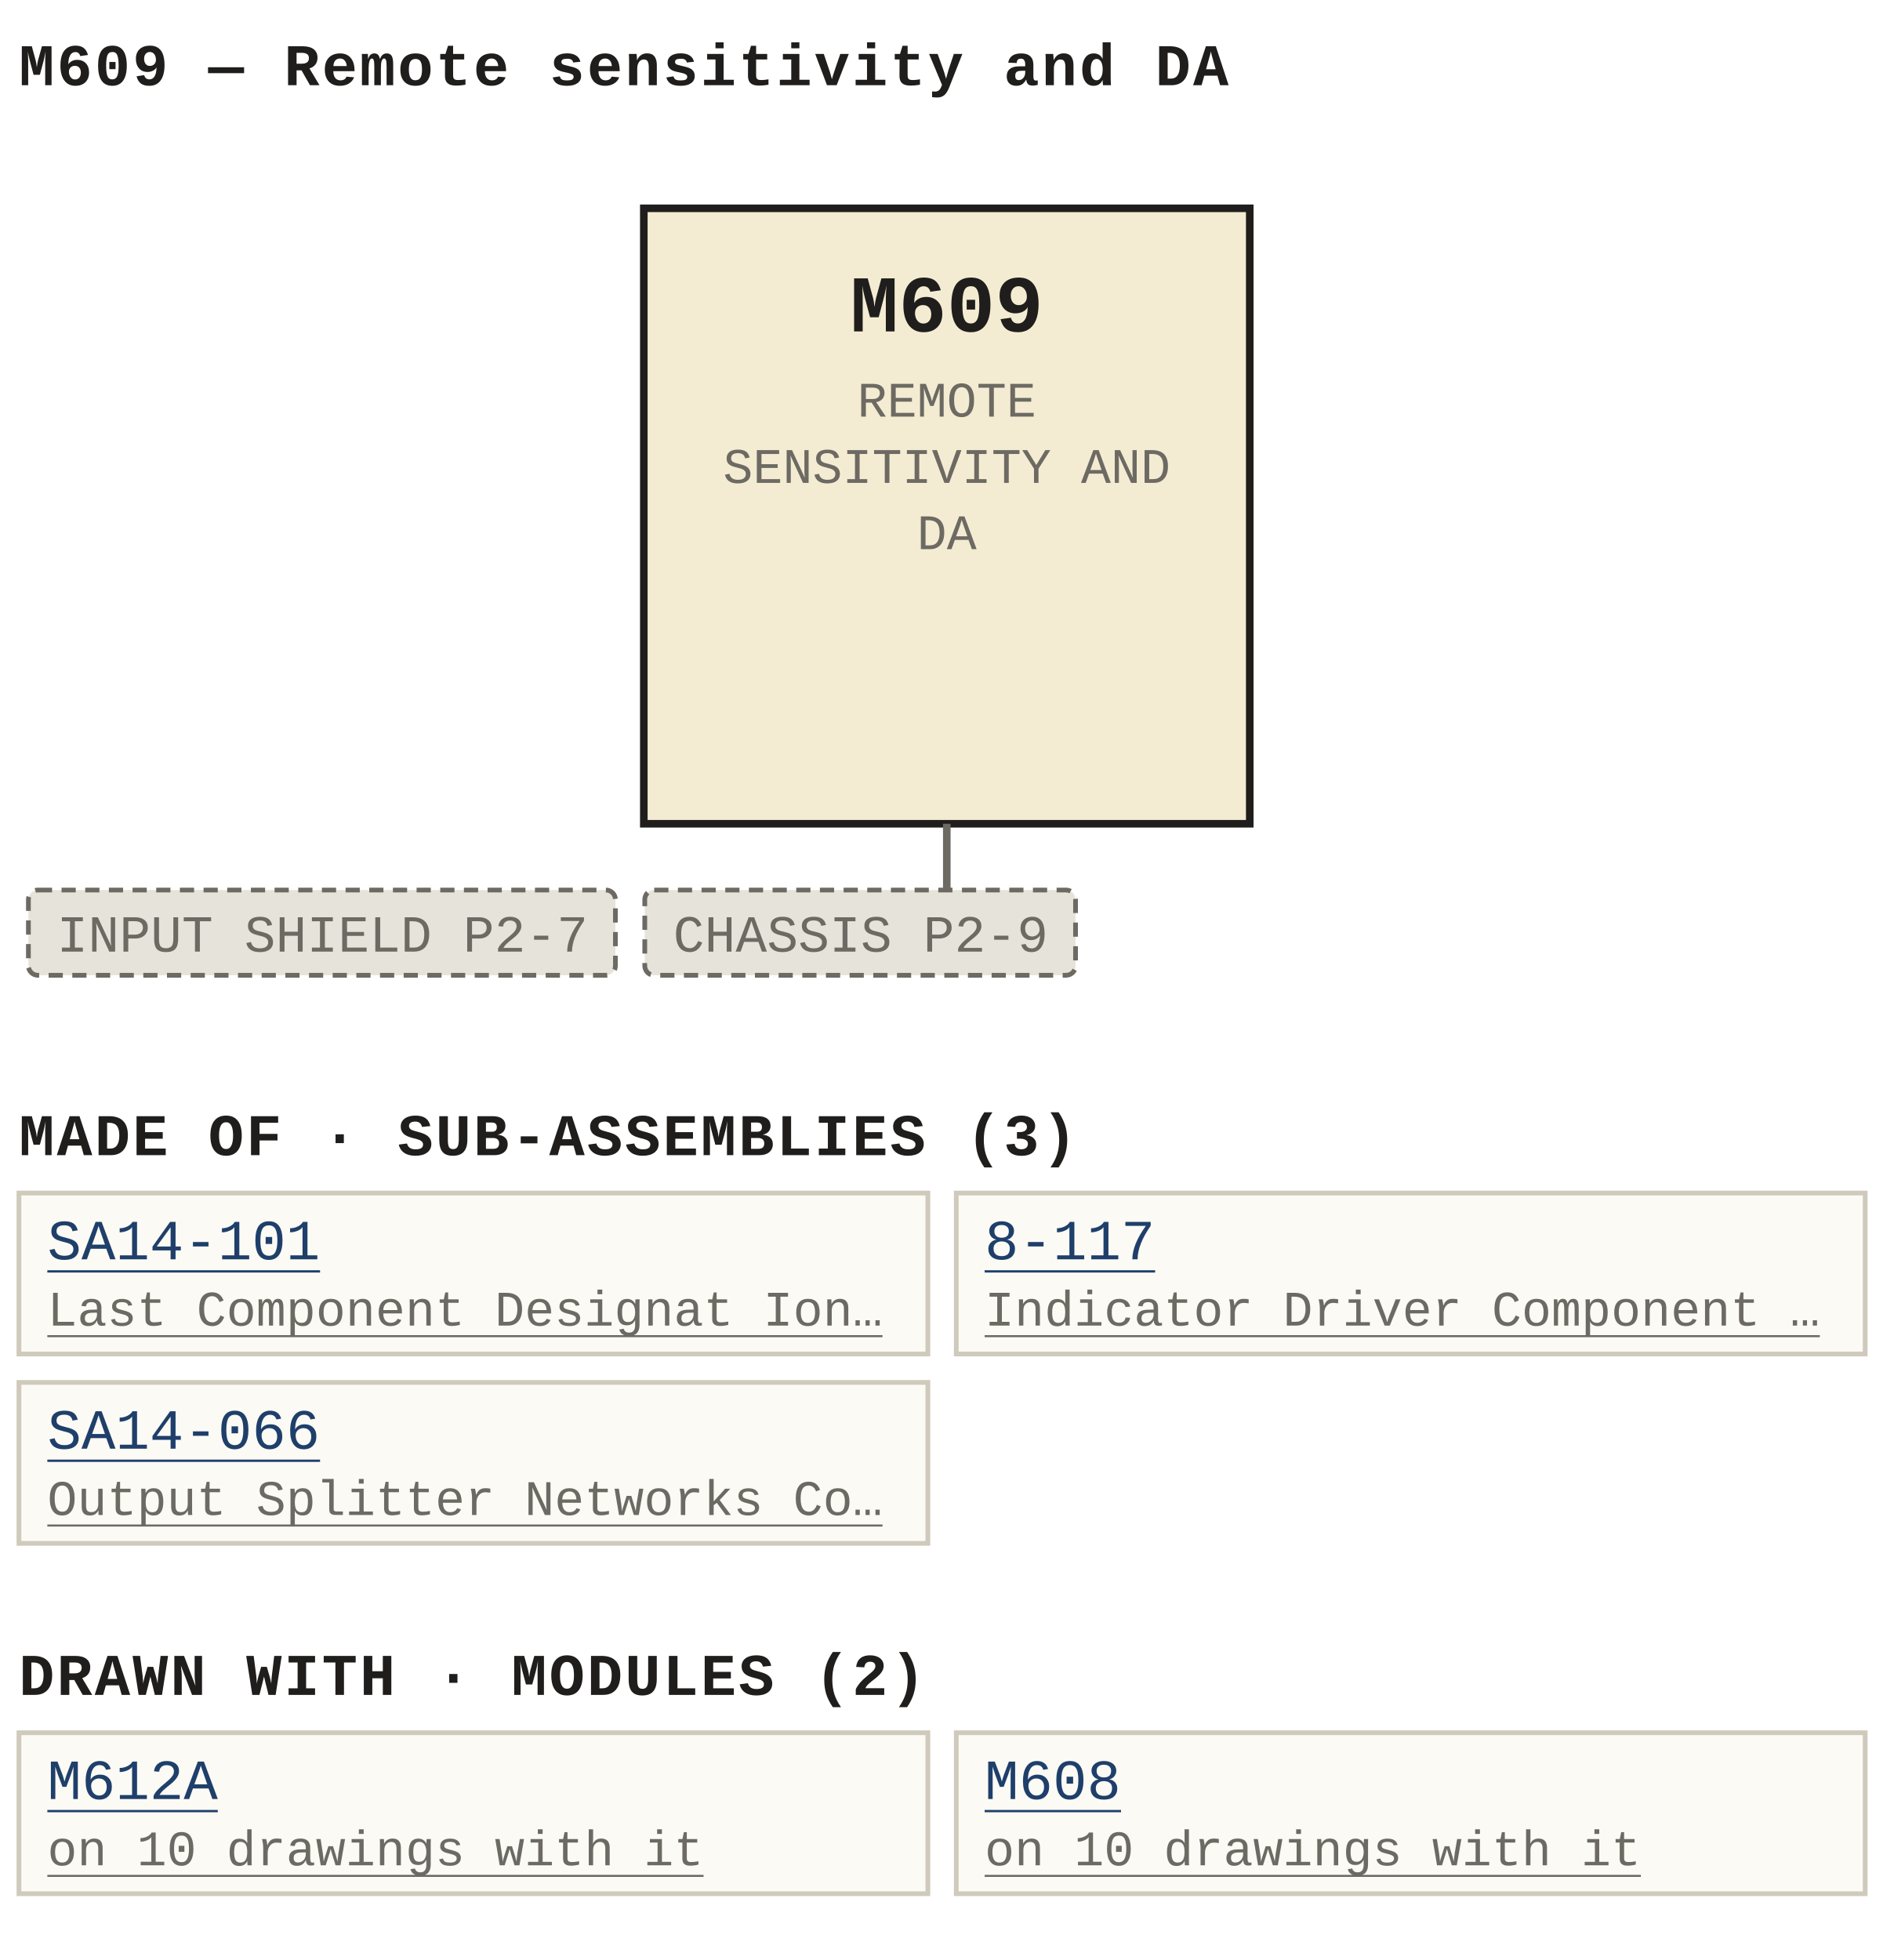
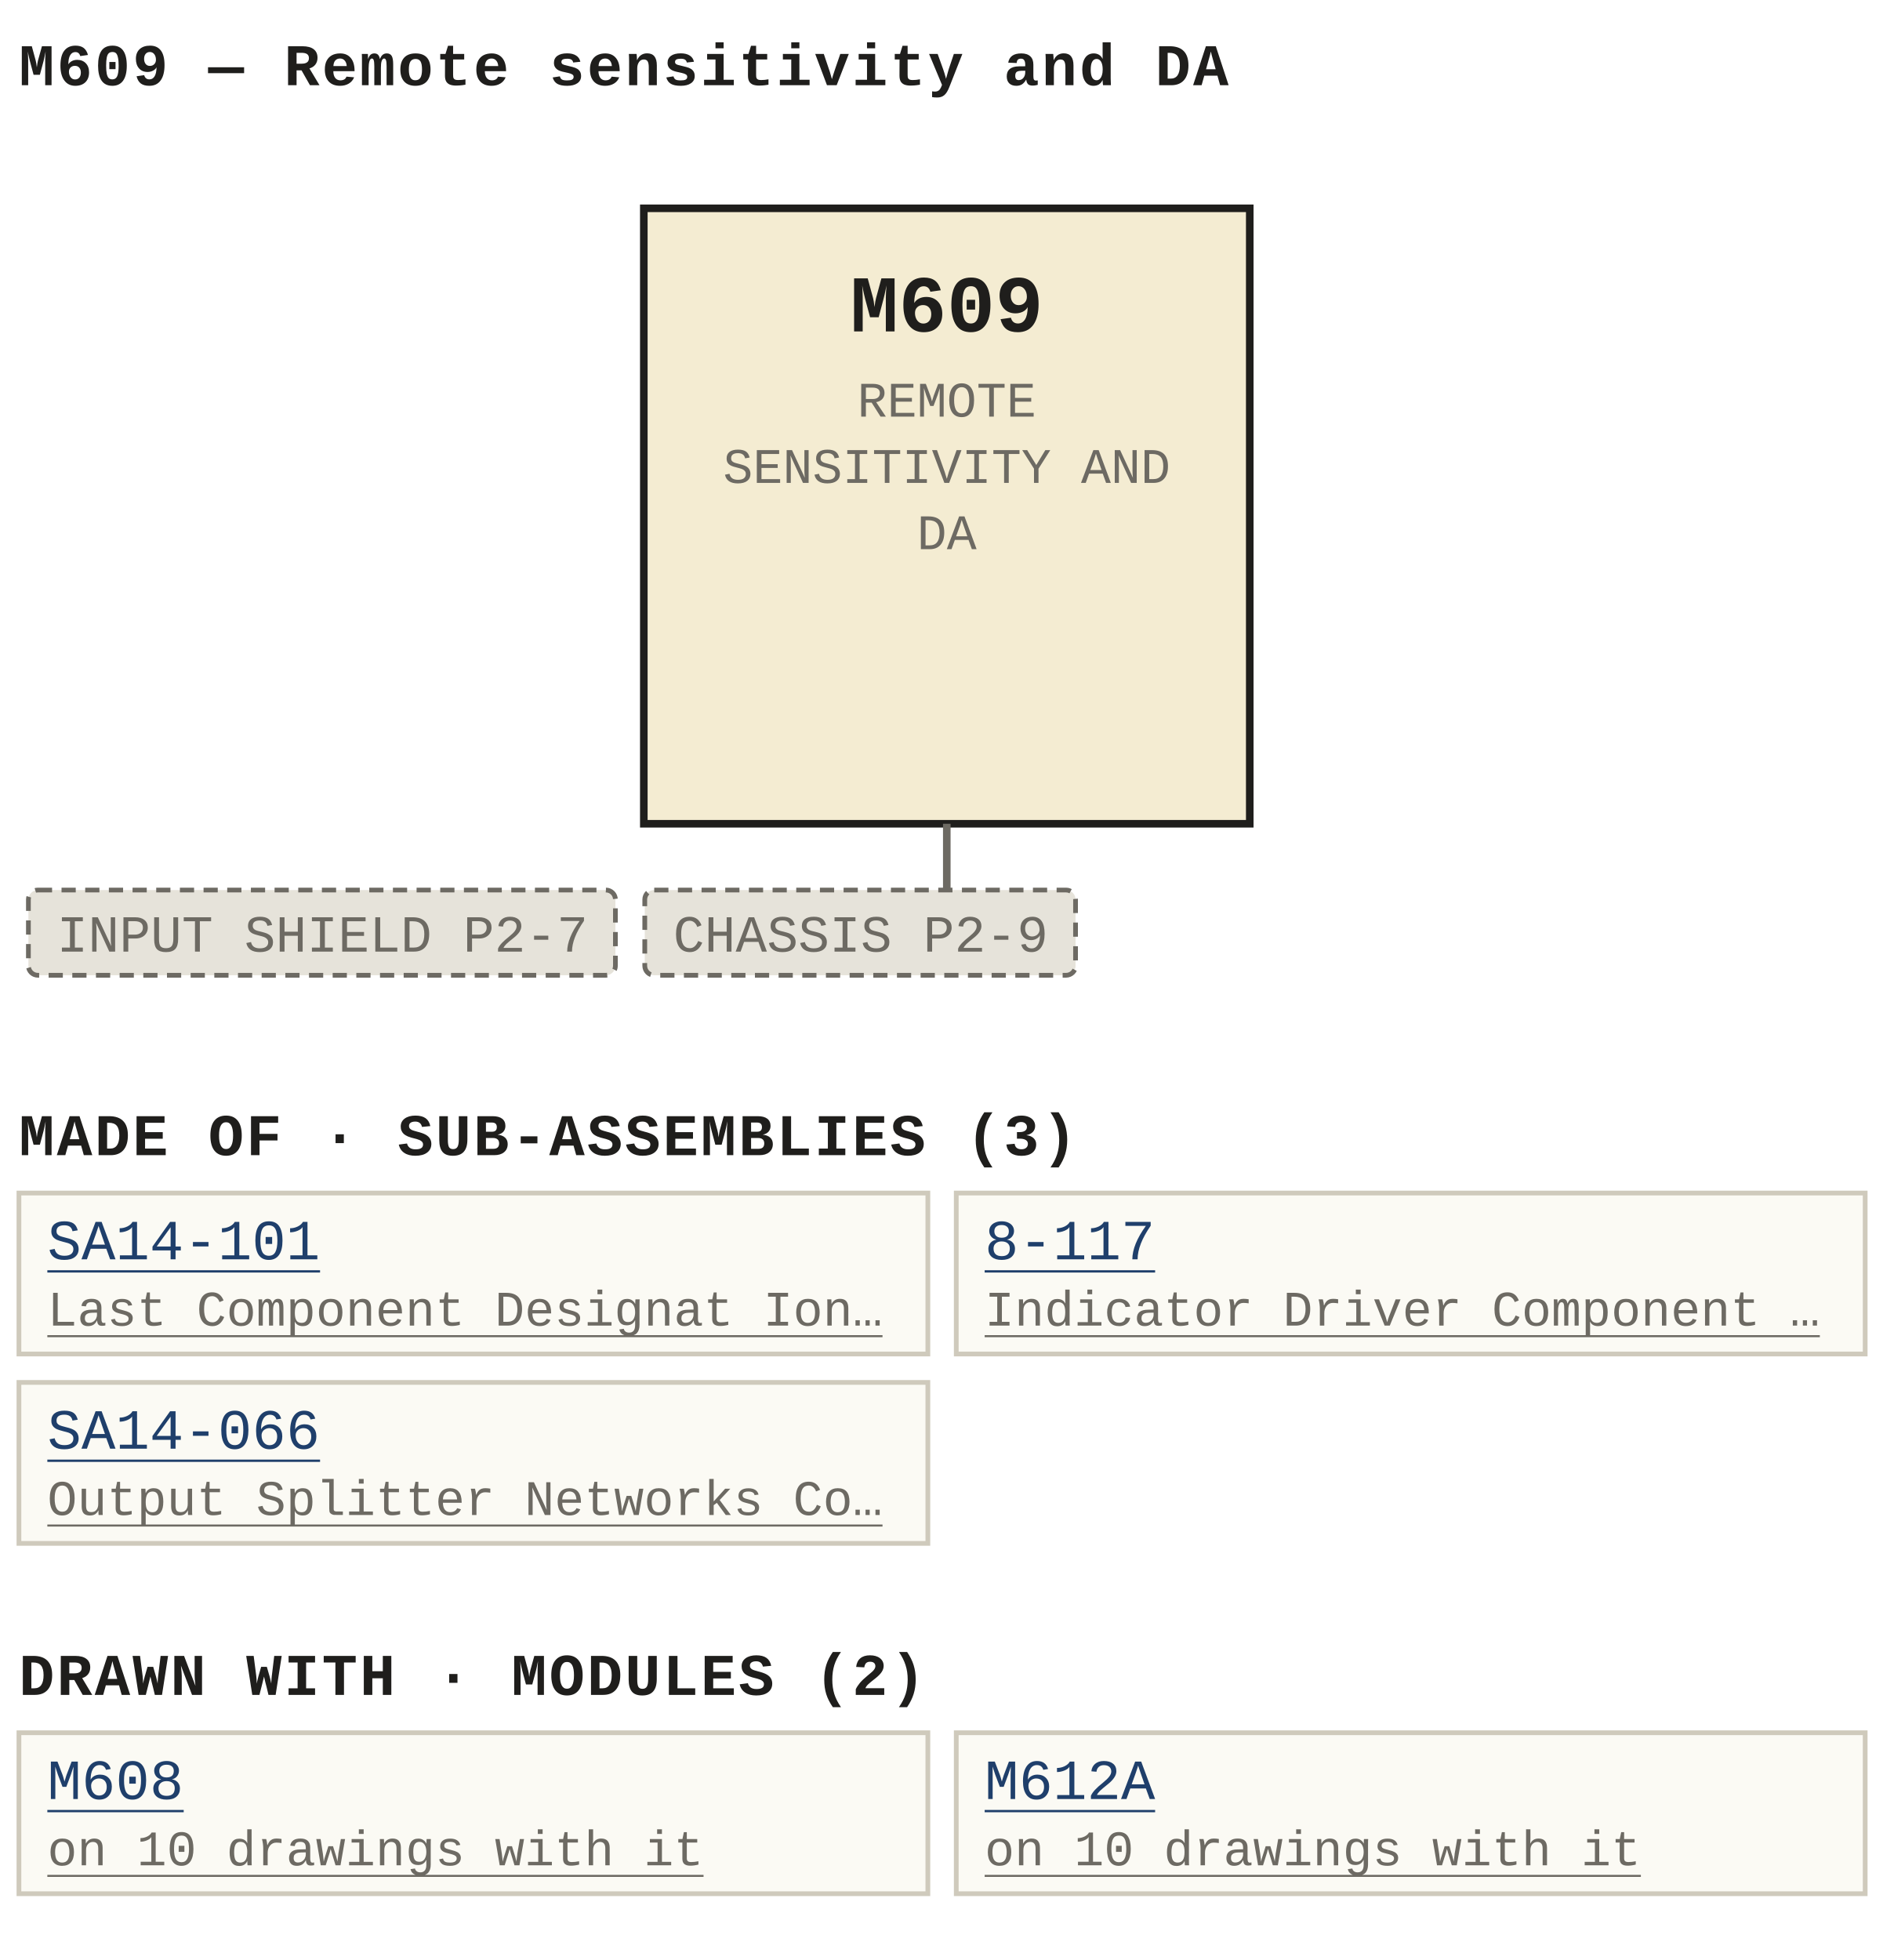
<svg xmlns="http://www.w3.org/2000/svg" class="wp" viewBox="0 0 400 414" width="400" height="414" role="img" aria-label="M609 connections" style="width:100%;max-width:500px;height:auto;background:#fbfaf4">
  <style>.wp text{font-family:"Courier Prime","Courier New",Courier,monospace;fill:#1f1e1c;font-size:12px} .wp .f{fill:#6d6a63;font-size:10.5px} .wp .h{font-size:12.5px;font-weight:700;letter-spacing:.04em} .wp .b{font-size:17px;font-weight:700} .wp a text{fill:#1f3f6b;text-decoration:underline} .wp a:hover rect{fill:#efe9d2}</style>
  <text x="4" y="18" class="h">M609 — Remote sensitivity and DA</text>
  <rect x="136" y="44" width="128" height="130" fill="#f4ecd2" stroke="#1f1e1c" stroke-width="1.6" />
  <text x="200.0" y="70" class="b" text-anchor="middle">M609</text>
  <text x="200.0" y="88" class="f" text-anchor="middle">REMOTE</text>
  <text x="200.0" y="102" class="f" text-anchor="middle">SENSITIVITY AND</text>
  <text x="200.0" y="116" class="f" text-anchor="middle">DA</text>
  <line x1="200.0" y1="174" x2="200.0" y2="188" stroke="#6d6a63" stroke-width="1.6" />
  <rect x="6" y="188" width="124" height="18" rx="2" fill="#e6e3da" stroke="#6d6a63" stroke-dasharray="3 2" />
  <text x="12" y="201" style="font-size:11px;fill:#6d6a63">INPUT SHIELD P2-7</text>
  <rect x="136.2" y="188" width="91" height="18" rx="2" fill="#e6e3da" stroke="#6d6a63" stroke-dasharray="3 2" />
  <text x="142.2" y="201" style="font-size:11px;fill:#6d6a63">CHASSIS P2-9</text>
  <text x="4" y="244" class="h">MADE OF · SUB-ASSEMBLIES (3)</text>
  <a href="../../PAGES/Register-Circuit-boards-SA14-nnn.html#sa14-101">
    <rect x="4" y="252" width="192" height="34" fill="#fbfaf4" stroke="#cfcabc" />
    <text x="10" y="266">SA14-101</text>
    <text x="10" y="280" class="f">Last Component Designat Ion…</text>
  </a>
  <a href="../../PAGES/Register-Sub-assemblies-n-nnn.html#8-117">
    <rect x="202" y="252" width="192" height="34" fill="#fbfaf4" stroke="#cfcabc" />
    <text x="208" y="266">8-117</text>
    <text x="208" y="280" class="f">Indicator Driver Component …</text>
  </a>
  <a href="../../PAGES/Register-Circuit-boards-SA14-nnn.html#sa14-066">
    <rect x="4" y="292" width="192" height="34" fill="#fbfaf4" stroke="#cfcabc" />
    <text x="10" y="306">SA14-066</text>
    <text x="10" y="320" class="f">Output Splitter Networks Co…</text>
  </a>
  <text x="4" y="358" class="h">DRAWN WITH · MODULES (2)</text>
-   <a href="../../PAGES/M612A.html">
+   <a href="../../PAGES/M608.html">
    <rect x="4" y="366" width="192" height="34" fill="#fbfaf4" stroke="#cfcabc" />
-     <text x="10" y="380">M612A</text>
+     <text x="10" y="380">M608</text>
    <text x="10" y="394" class="f">on 10 drawings with it</text>
  </a>
-   <a href="../../PAGES/M608.html">
+   <a href="../../PAGES/M612A.html">
    <rect x="202" y="366" width="192" height="34" fill="#fbfaf4" stroke="#cfcabc" />
-     <text x="208" y="380">M608</text>
+     <text x="208" y="380">M612A</text>
    <text x="208" y="394" class="f">on 10 drawings with it</text>
  </a>
</svg>
